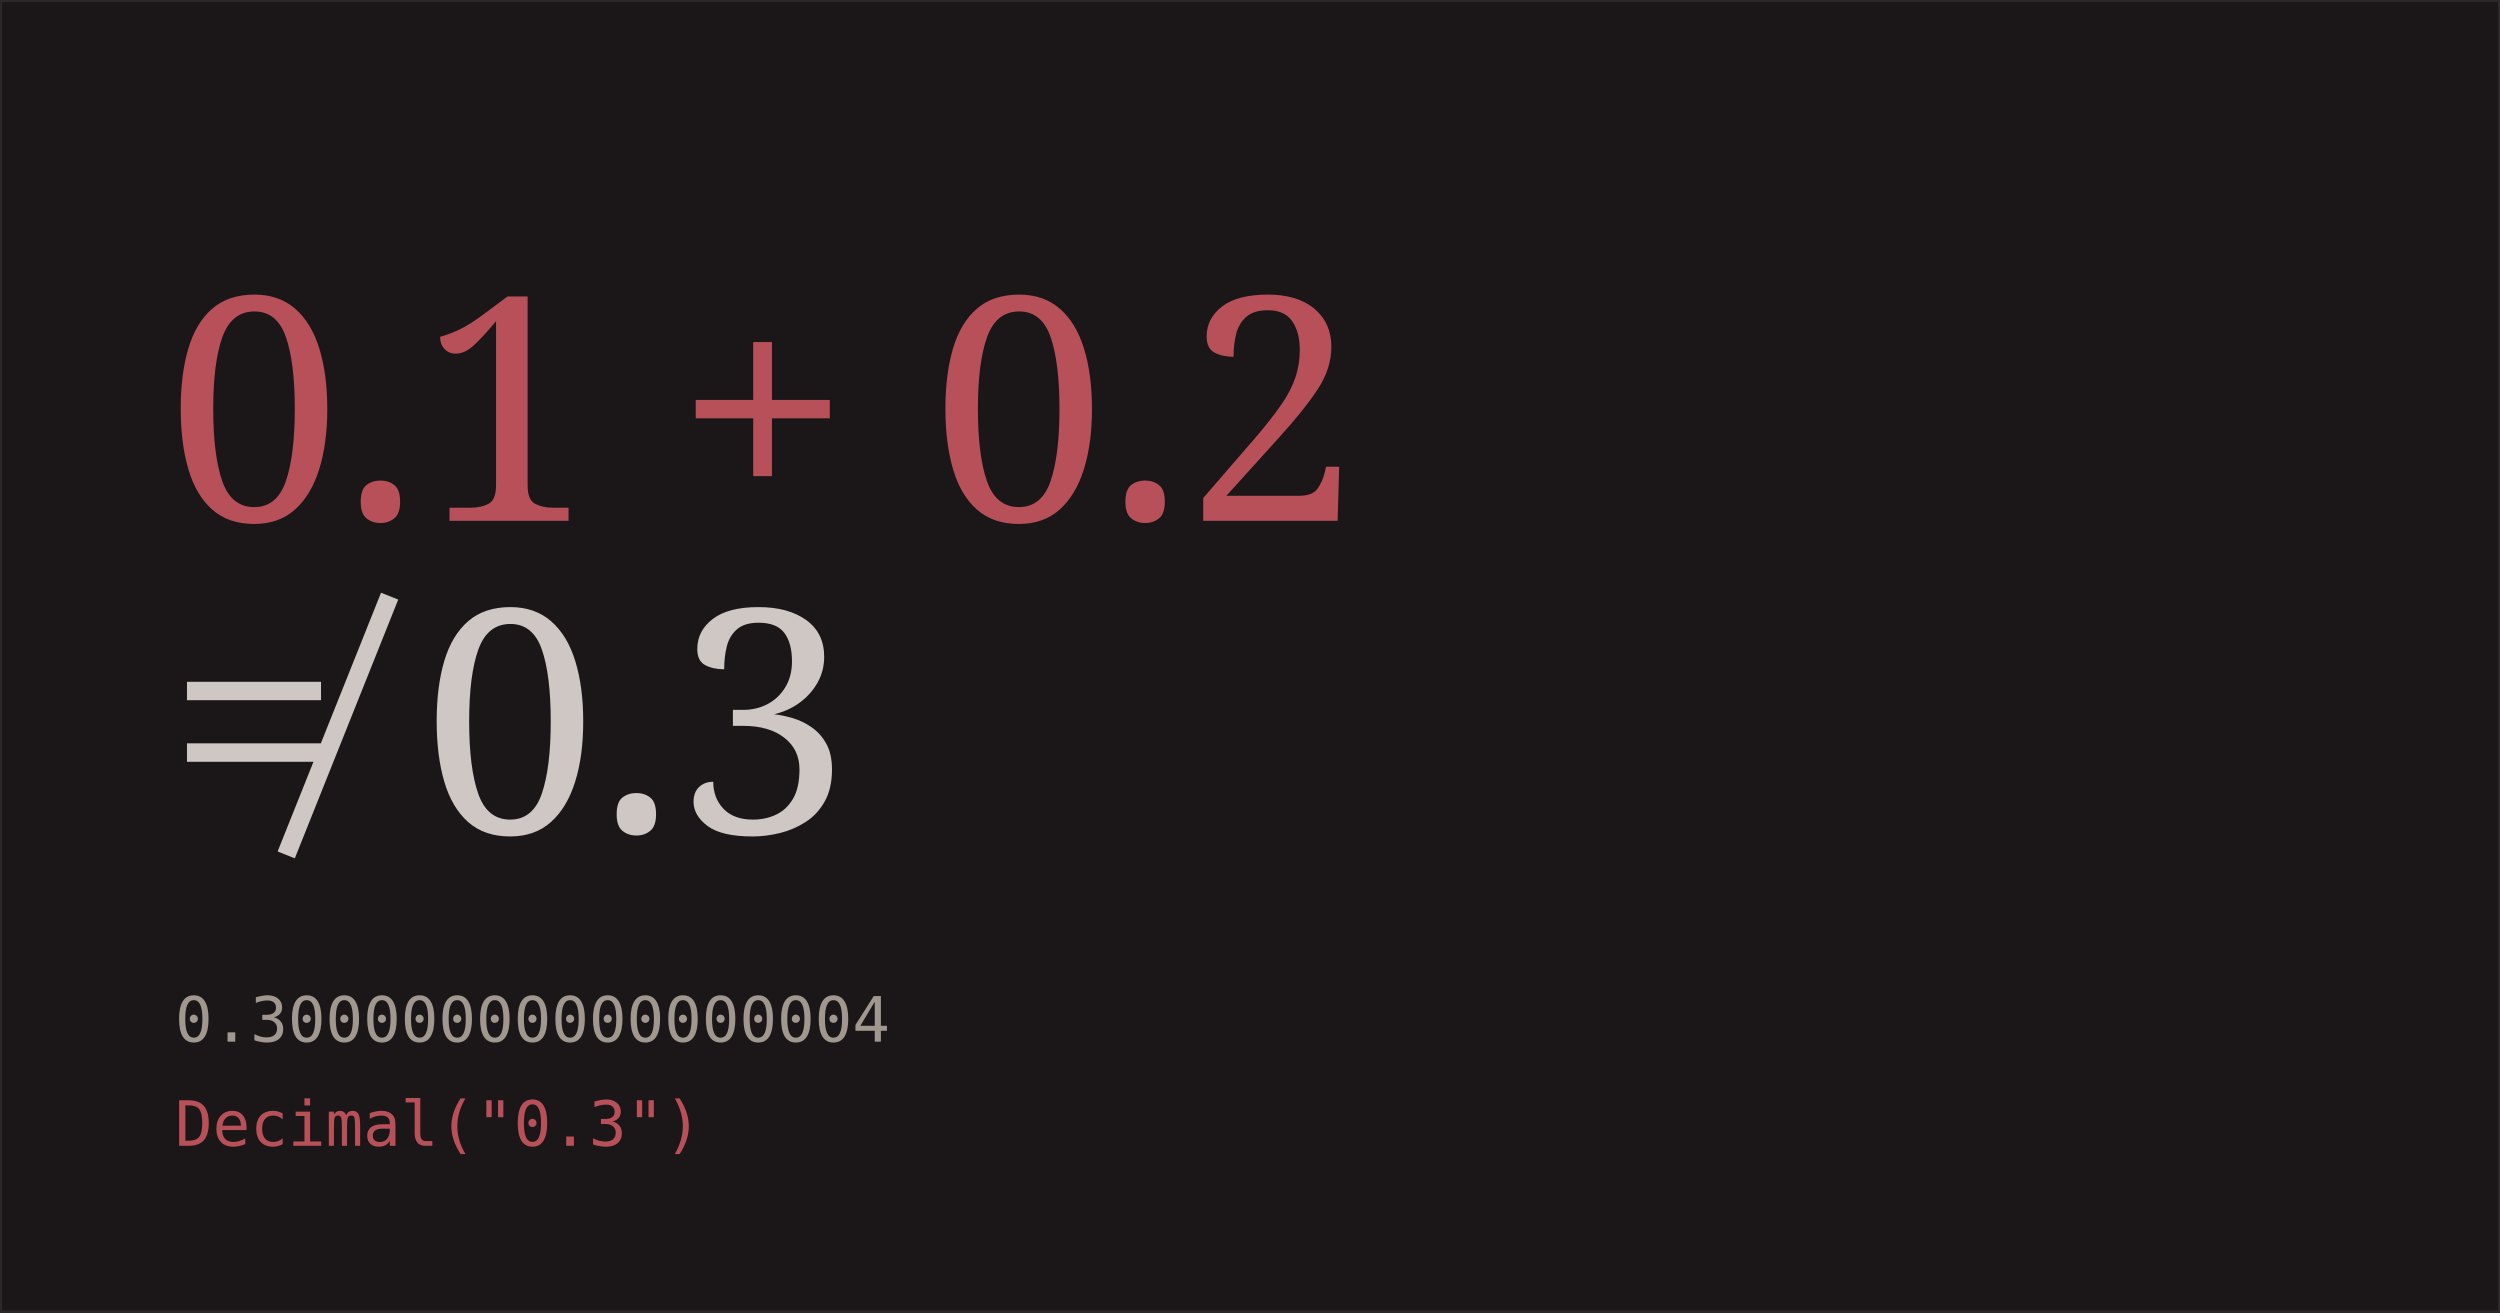
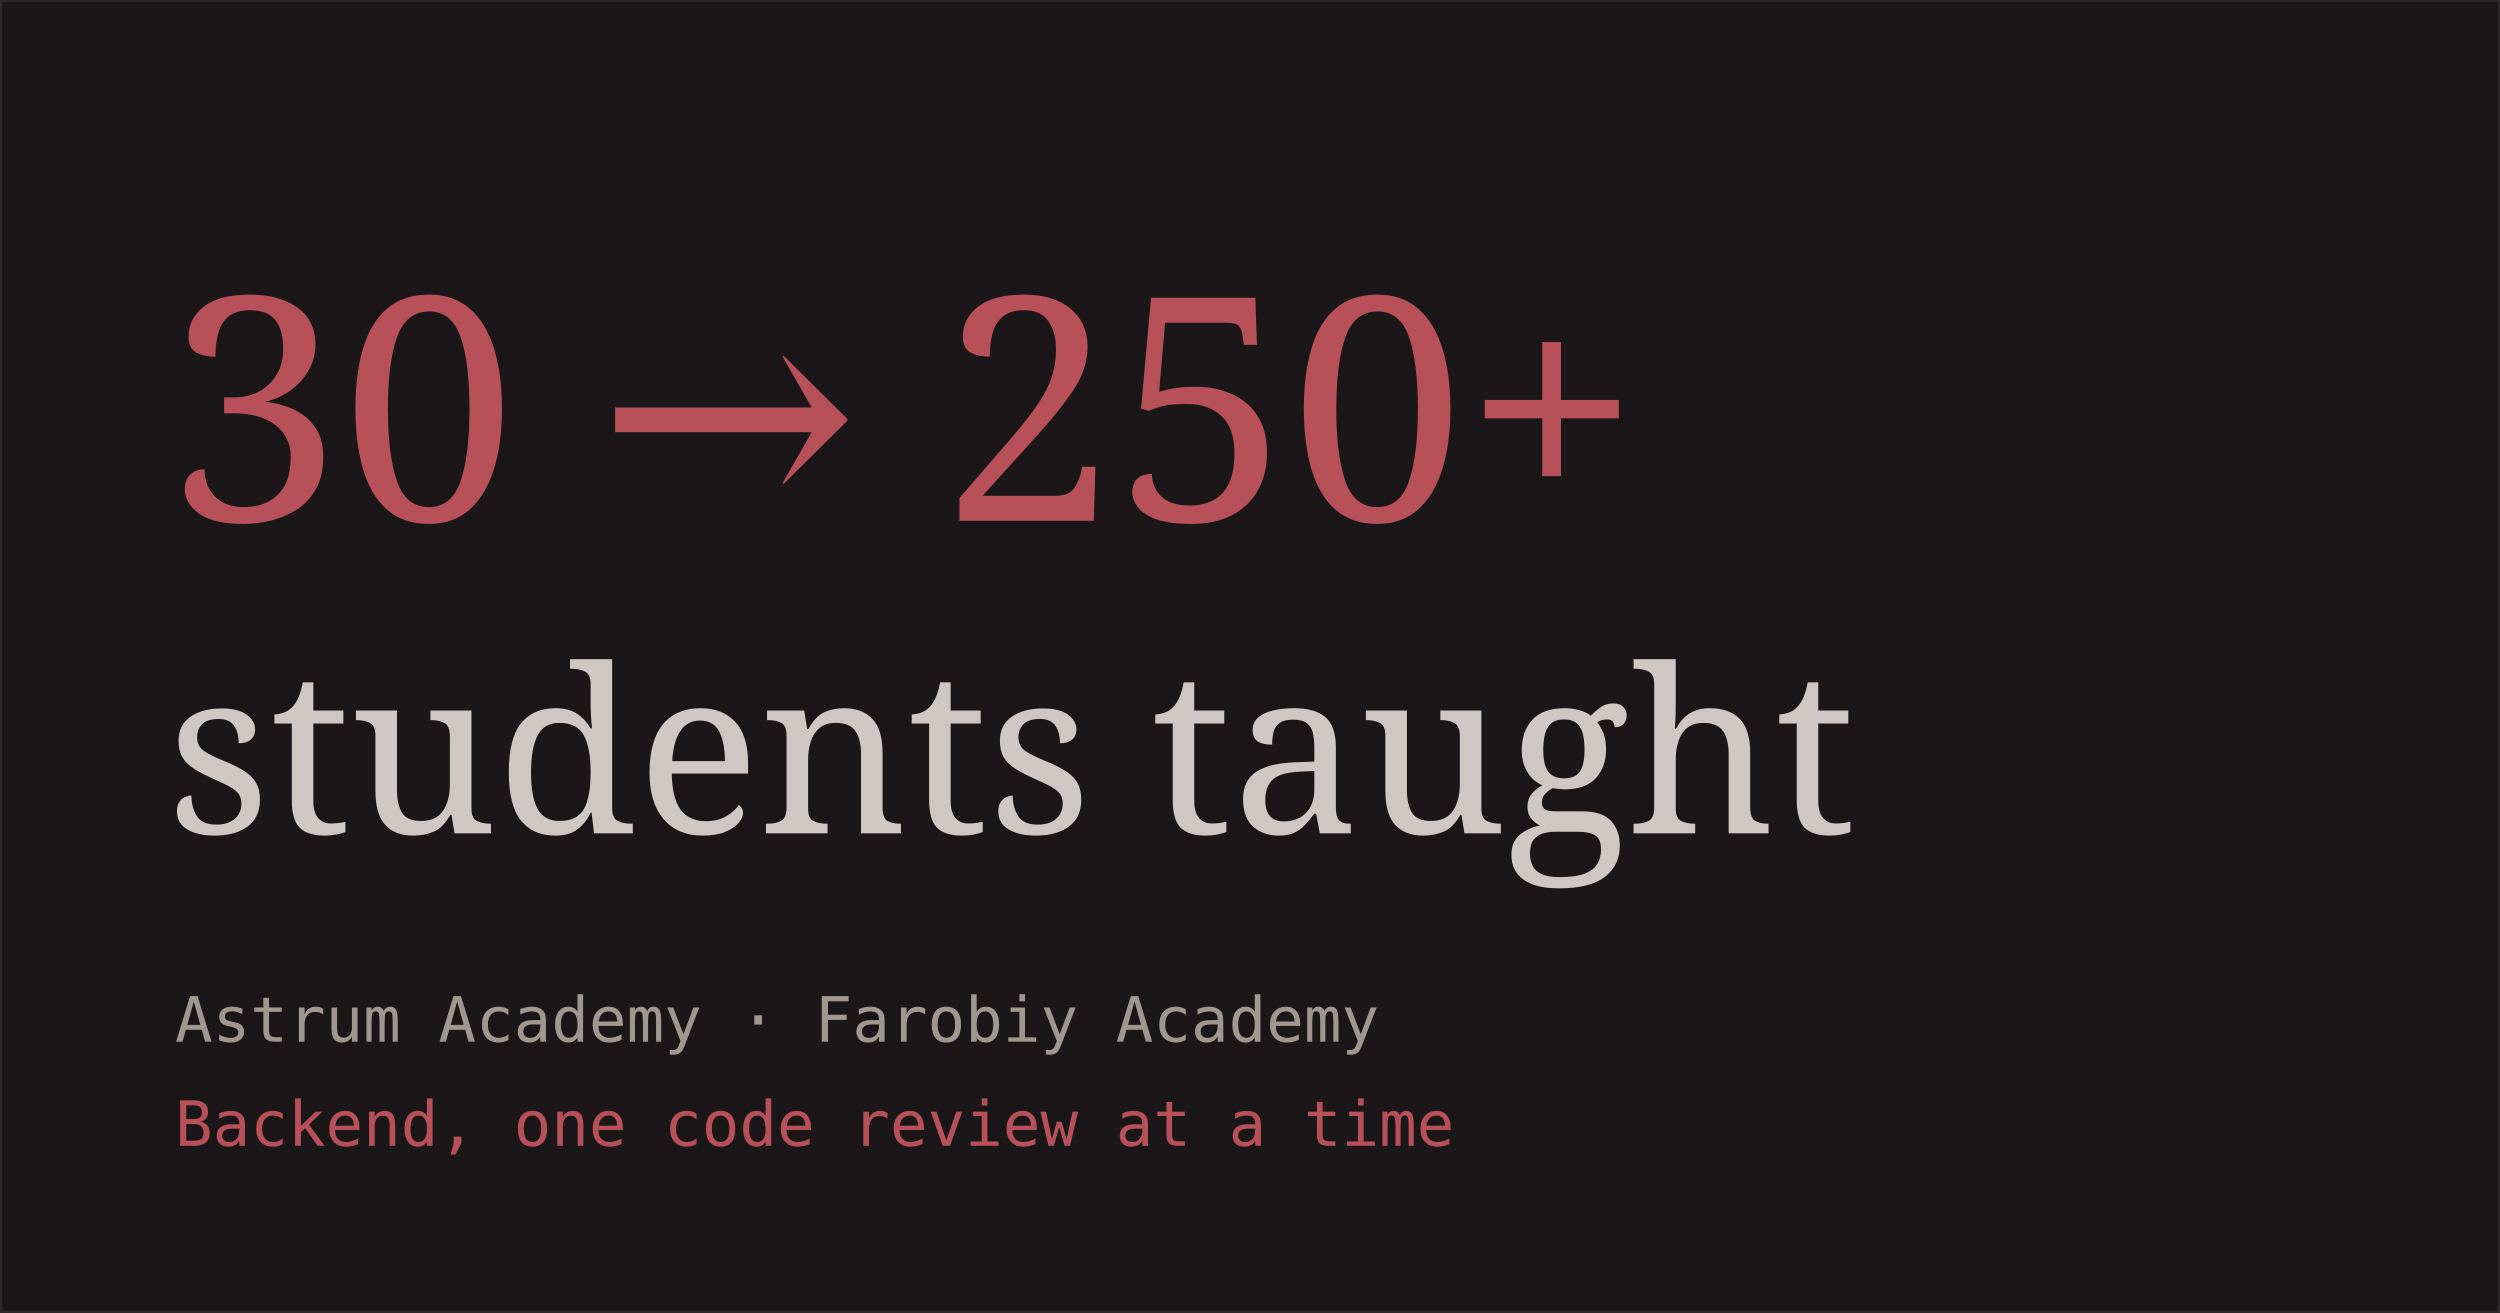
<svg xmlns="http://www.w3.org/2000/svg" viewBox="0 0 1200 630" role="img" aria-label="">
  <rect width="1200" height="630" fill="#1B1718" />
  <g font-family="Georgia, serif" fill="#CFC7C3">
-     <text x="80" y="250" font-size="150" fill="#B8505A">0.1 + 0.2</text>
-     <text x="80" y="400" font-size="150">≠ 0.3</text>
+     <text x="80" y="250" font-size="150" fill="#B8505A">30 → 250+</text>
+     <text x="80" y="400" font-size="110">students taught</text>
  </g>
  <g font-family="ui-monospace, Menlo, monospace" font-size="30" fill="#A0978F">
-     <text x="84" y="500">0.30000000000000004</text>
-     <text x="84" y="550" fill="#B8505A">Decimal("0.3")</text>
+     <text x="84" y="500">Astrum Academy · Farobiy Academy</text>
+     <text x="84" y="550" fill="#B8505A">Backend, one code review at a time</text>
  </g>
  <rect x="0" y="0" width="1200" height="630" fill="none" stroke="#2C2728" stroke-width="2" />
</svg>
